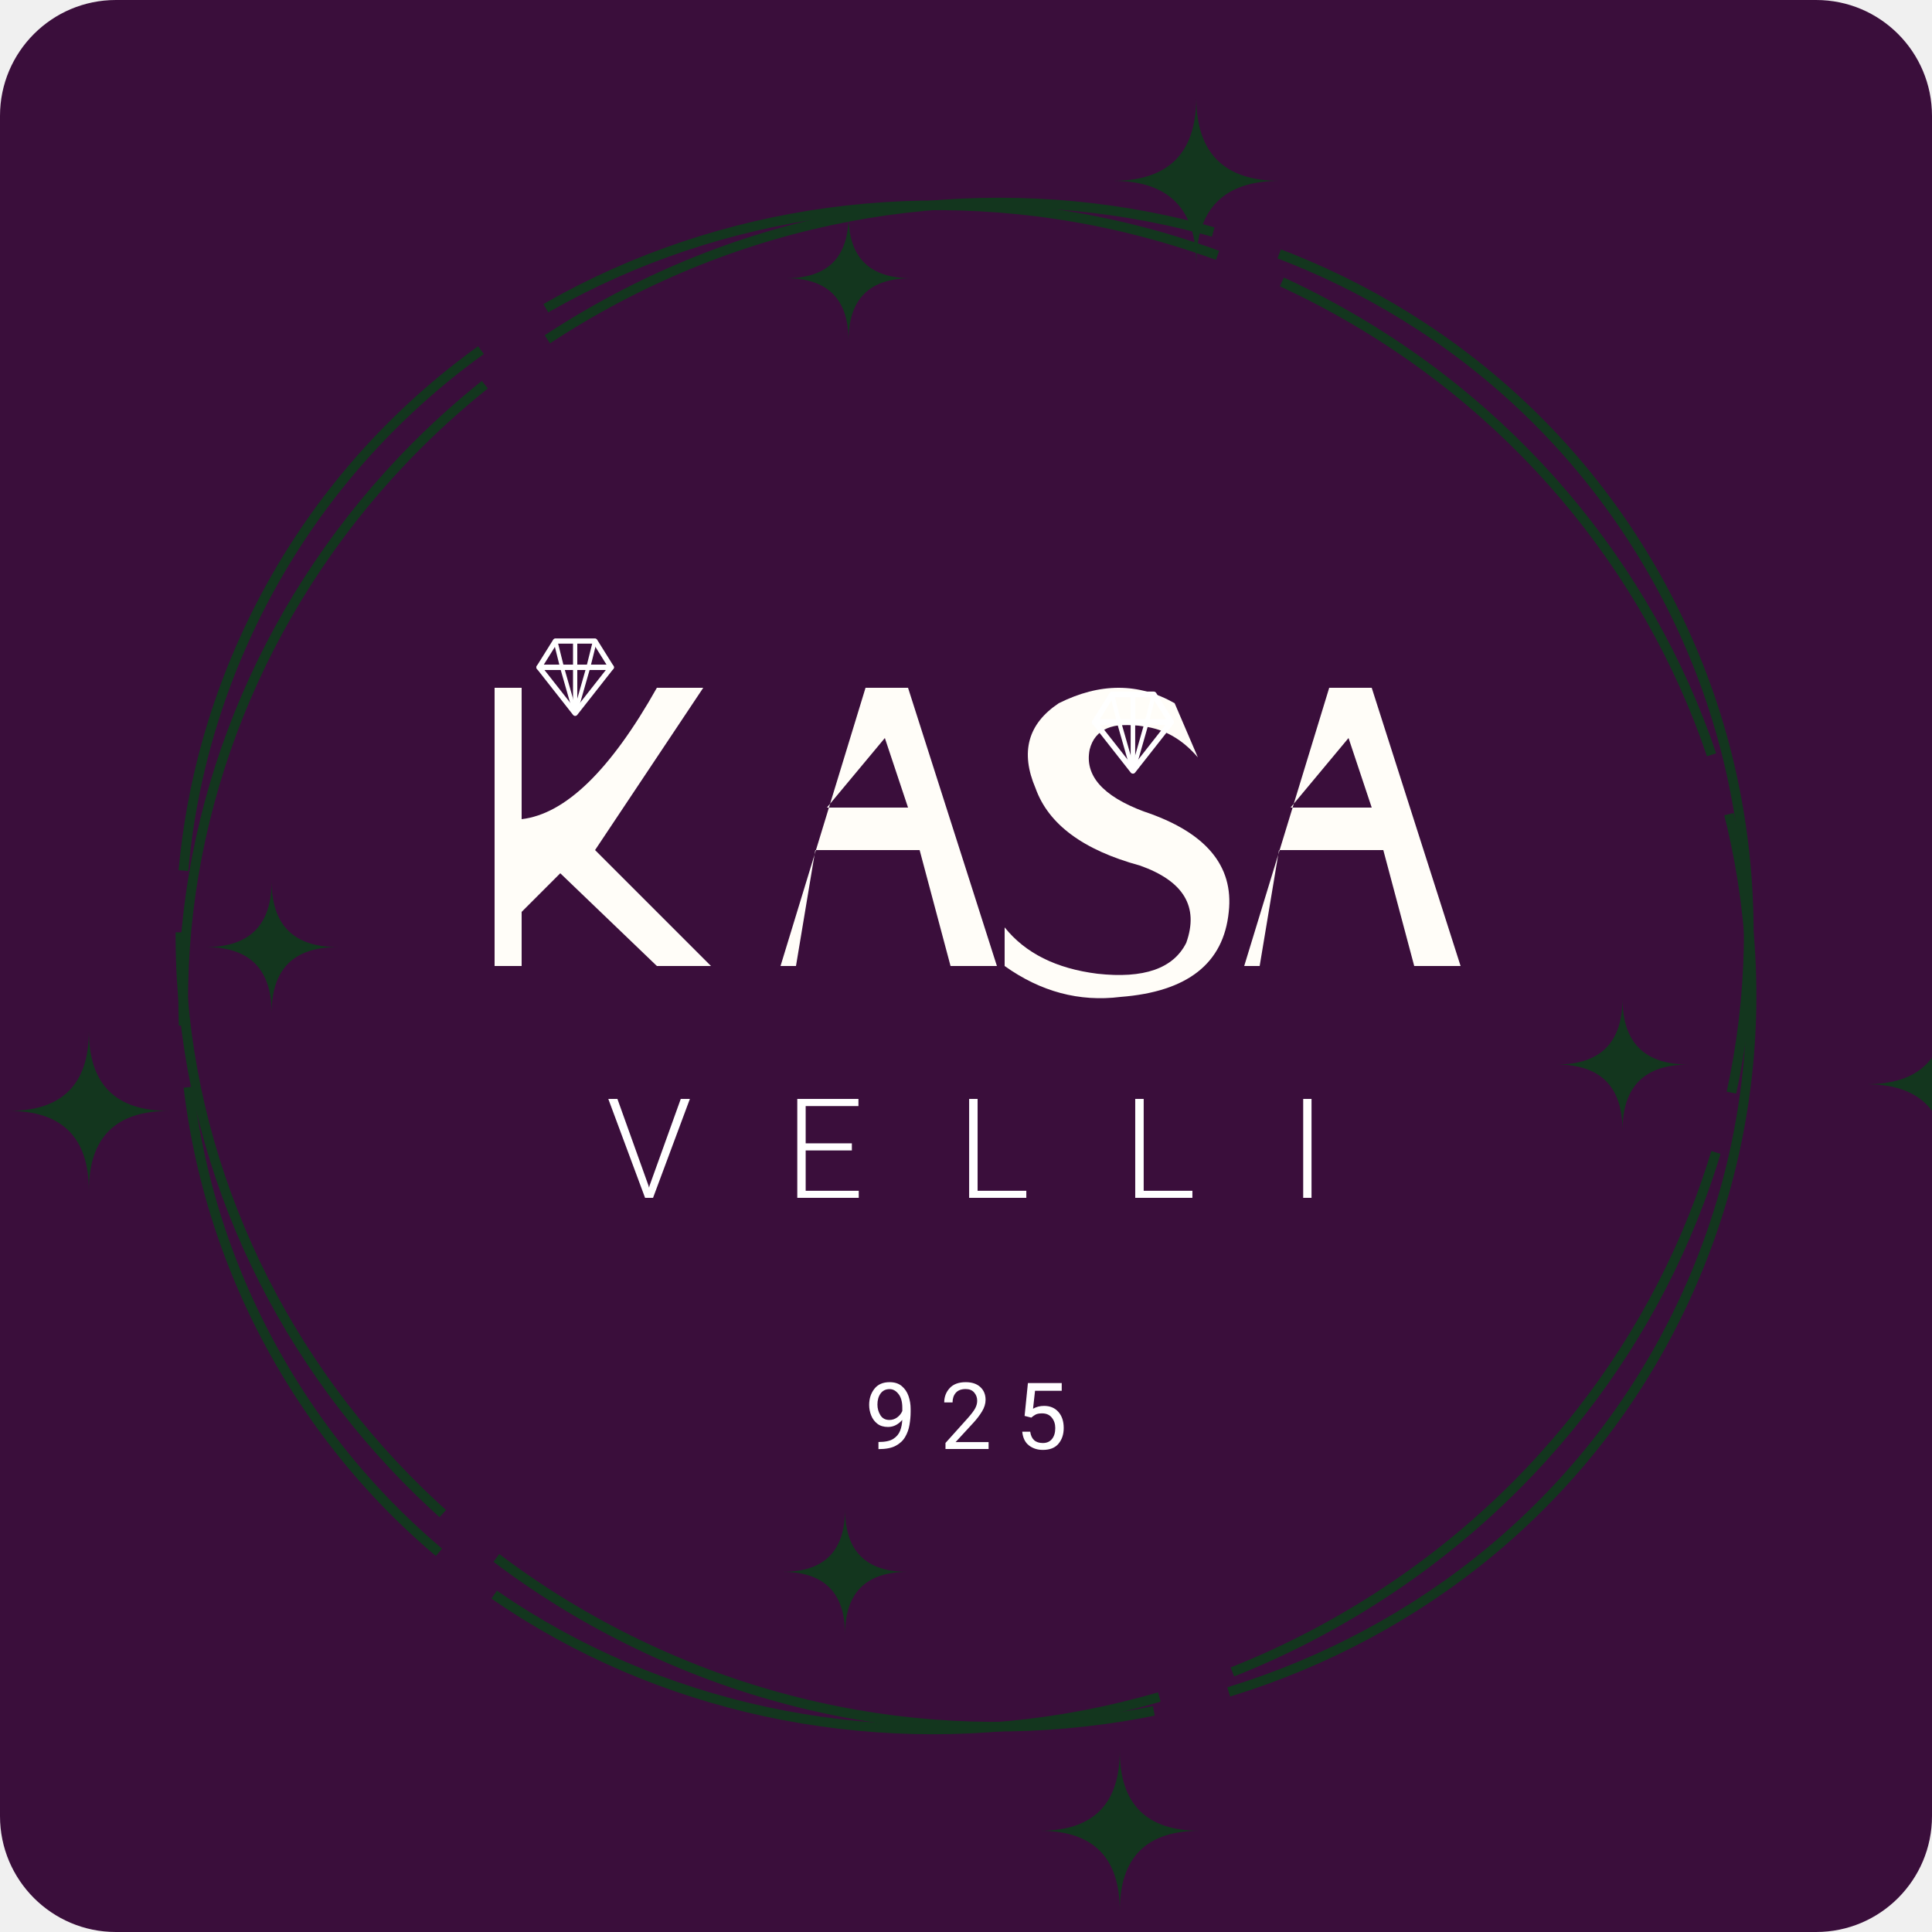
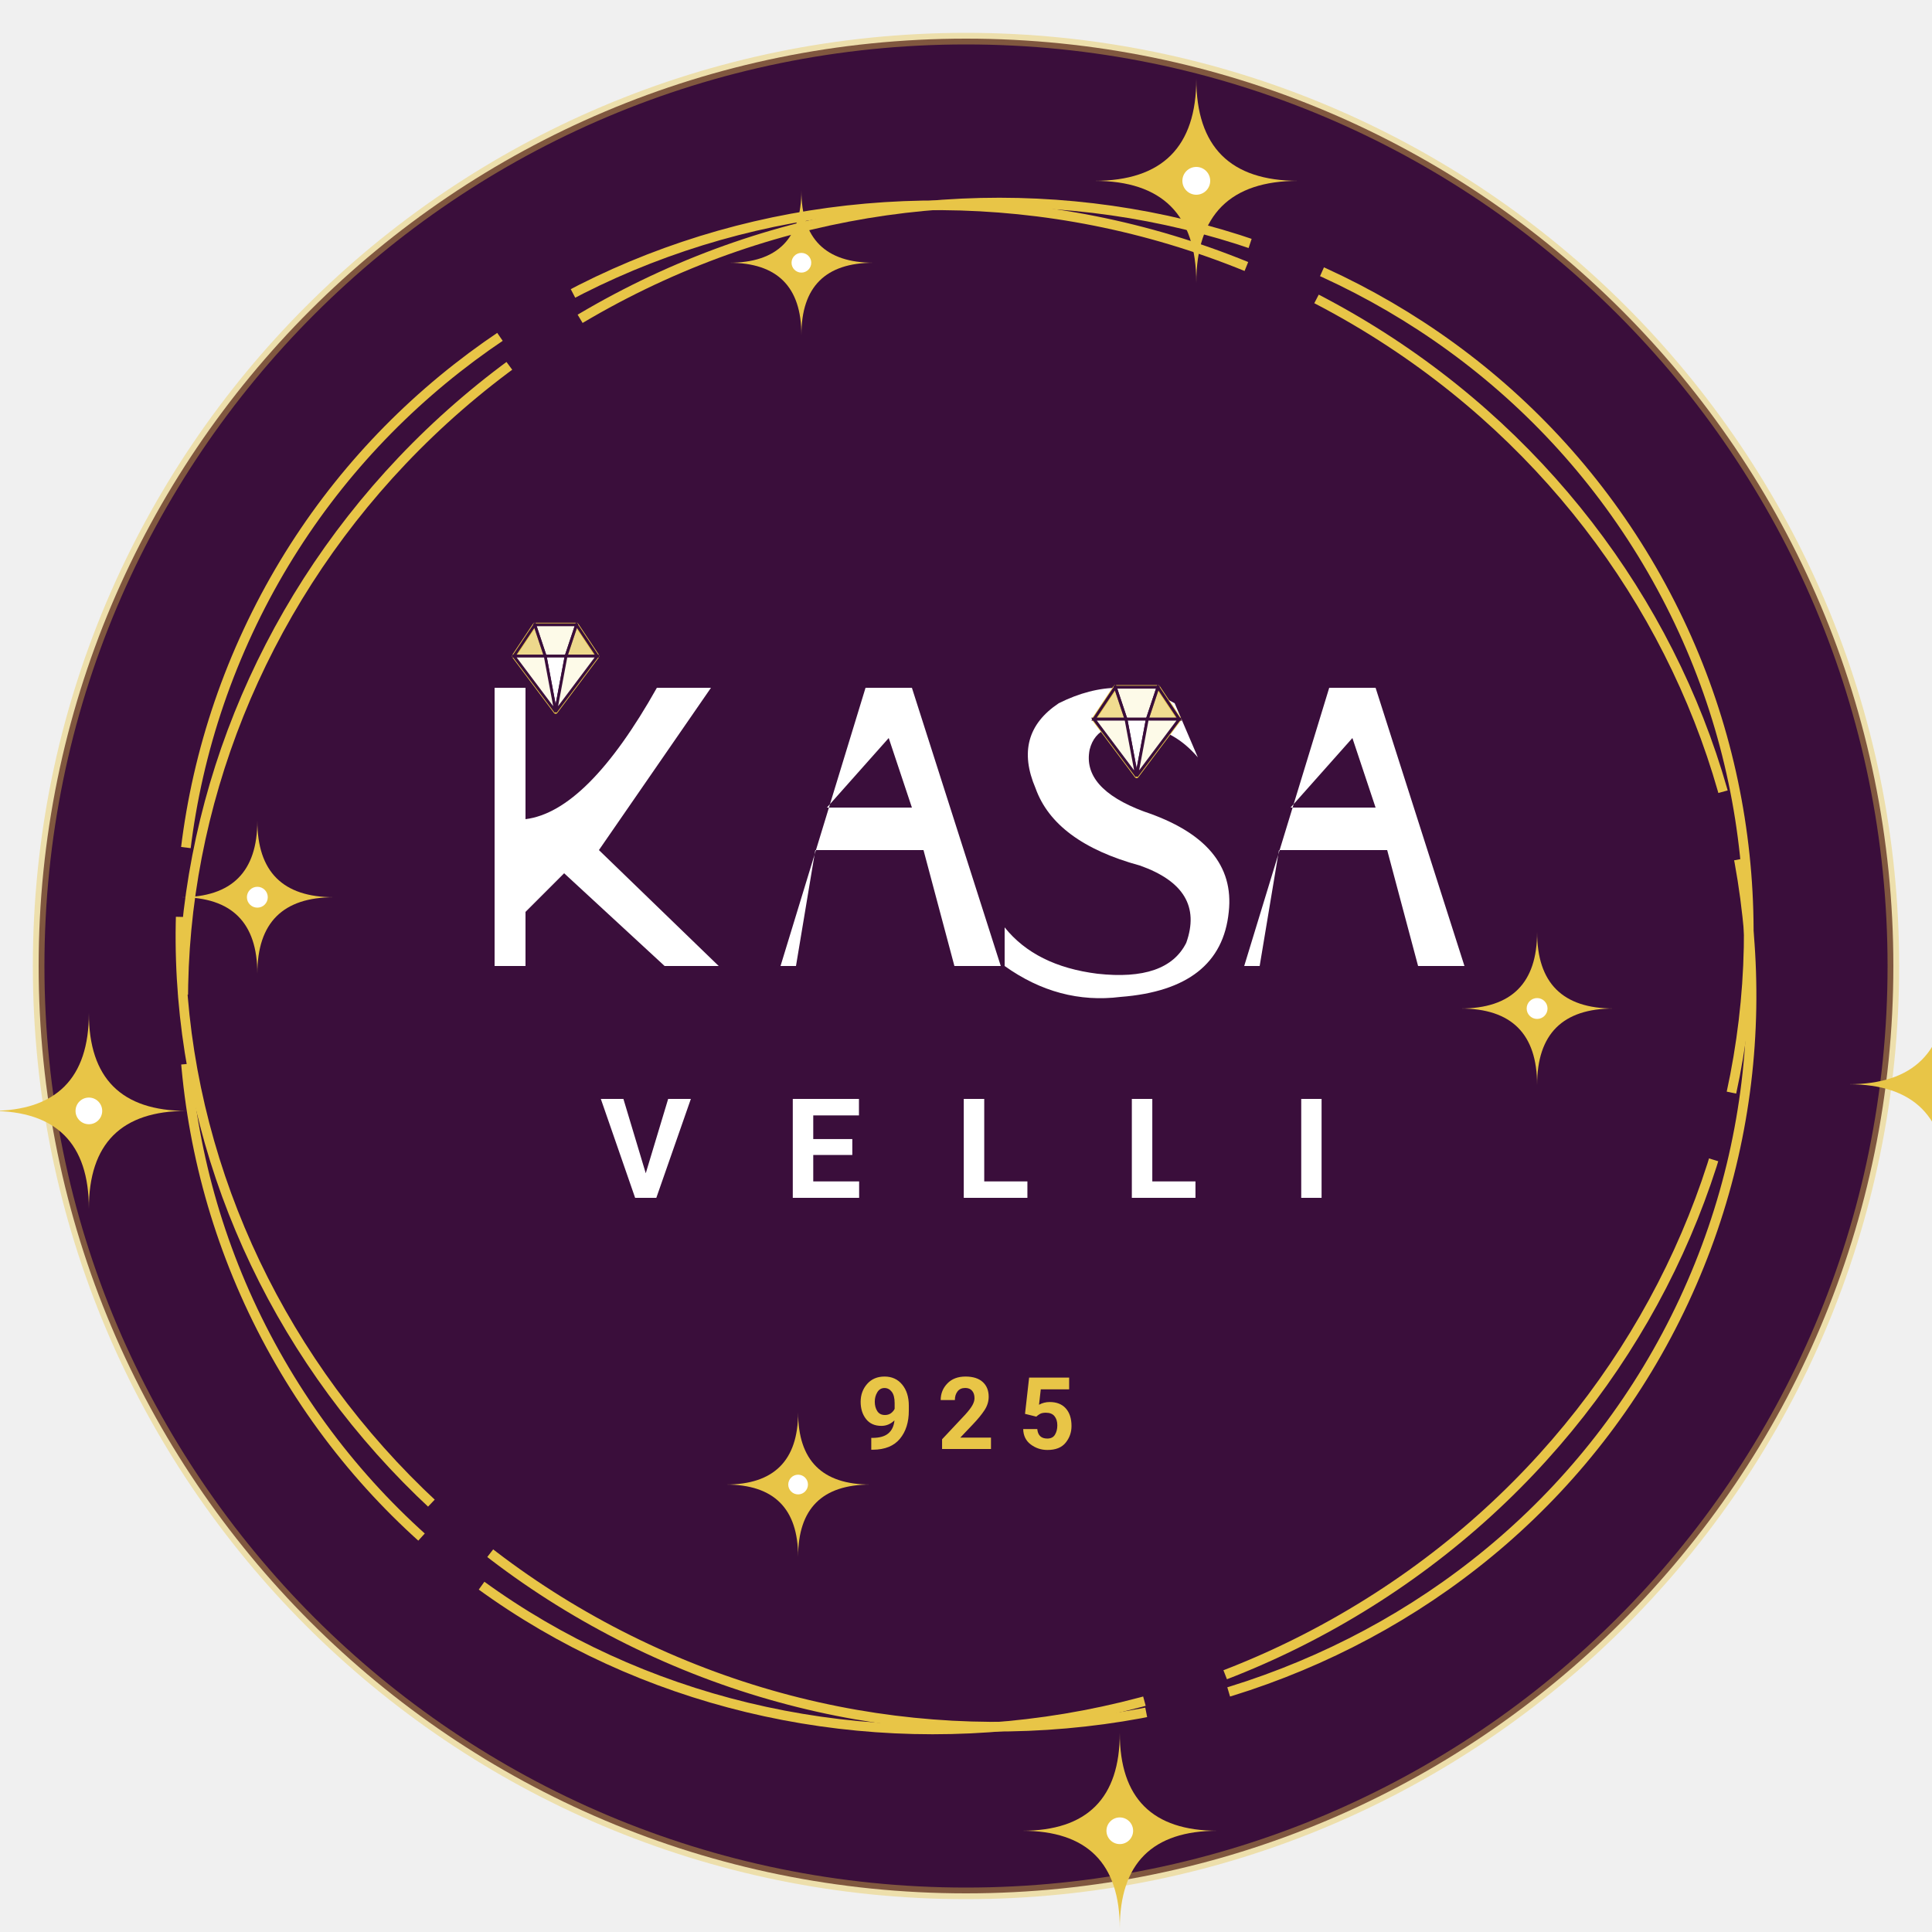
<svg xmlns="http://www.w3.org/2000/svg" viewBox="0 0 500 500" width="500" height="500">
  <defs>
    <g id="sparkle-star">
-       <path d="M 0,-18 Q 0,0 18,0 Q 0,0 0,18 Q 0,0 -18,0 Q 0,0 0,-18 Z" fill="#13361e" />
+       <path d="M 0,-22 Q 0,0 22,0 Q 0,0 0,22 Q 0,0 -22,0 Q 0,0 0,-22 Z" fill="#e8c547" />
+       <circle cx="0" cy="0" r="3" fill="#ffffff" />
    </g>
    <g id="diamond-gem">
-       <polygon points="-11,-3 -6,-11 6,-11 11,-3" fill="none" stroke="#FFFFFF" stroke-width="1.6" stroke-linejoin="round" />
-       <polygon points="-11,-3 0,11 11,-3" fill="none" stroke="#FFFFFF" stroke-width="1.6" stroke-linejoin="round" />
-       <line x1="0" y1="-11" x2="0" y2="11" stroke="#FFFFFF" stroke-width="1.3" />
-       <line x1="-6" y1="-11" x2="-4" y2="-3" stroke="#FFFFFF" stroke-width="1.2" />
-       <line x1="6" y1="-11" x2="4" y2="-3" stroke="#FFFFFF" stroke-width="1.2" />
-       <line x1="-4" y1="-3" x2="0" y2="11" stroke="#FFFFFF" stroke-width="1.2" />
-       <line x1="4" y1="-3" x2="0" y2="11" stroke="#FFFFFF" stroke-width="1.2" />
-       <line x1="-11" y1="-3" x2="11" y2="-3" stroke="#FFFFFF" stroke-width="1.3" />
+       <polygon points="-12,-3 -6,-12 6,-12 12,-3 0,13" fill="#ffffff" fill-opacity="0.95" stroke="#e8c547" stroke-width="1.2" stroke-linejoin="round" />
+       <polygon points="-6,-12 6,-12 3,-3 -3,-3" fill="#fdfae8" stroke="#3a0e3b" stroke-width="0.8" />
+       <polygon points="-12,-3 -6,-12 -3,-3" fill="#e8c547" fill-opacity="0.6" stroke="#3a0e3b" stroke-width="0.8" />
+       <polygon points="12,-3 6,-12 3,-3" fill="#e8c547" fill-opacity="0.6" stroke="#3a0e3b" stroke-width="0.8" />
+       <polygon points="-3,-3 3,-3 0,13" fill="#ffffff" stroke="#3a0e3b" stroke-width="0.8" />
+       <polygon points="-12,-3 -3,-3 0,13" fill="#fdfae8" stroke="#3a0e3b" stroke-width="0.8" />
+       <polygon points="12,-3 3,-3 0,13" fill="#fdfae8" stroke="#3a0e3b" stroke-width="0.8" />
    </g>
  </defs>
-   <rect width="100%" height="100%" fill="#3a0e3b" rx="30" />
-   <ellipse cx="250" cy="250" rx="205" ry="195" fill="none" stroke="#13361e" stroke-width="2.5" transform="rotate(-30 250 250)" stroke-dasharray="140 16 190 20 180 18" />
-   <ellipse cx="250" cy="250" rx="205" ry="195" fill="none" stroke="#13361e" stroke-width="2.5" transform="rotate(25 250 250)" stroke-dasharray="160 20 180 18 170 16" />
+   <circle cx="250" cy="250" r="240" fill="#3a0e3b" stroke="rgba(232, 197, 71, 0.4)" stroke-width="3" />
+   <ellipse cx="250" cy="250" rx="205" ry="195" fill="none" stroke="#e8c547" stroke-width="2.5" transform="rotate(-30 250 250)" stroke-dasharray="140 18 190 22 180 20" />
+   <ellipse cx="250" cy="250" rx="205" ry="195" fill="none" stroke="#e8c547" stroke-width="2.5" transform="rotate(25 250 250)" stroke-dasharray="160 22 180 20 170 18" />
  <use href="#sparkle-star" x="278" y="44" transform="scale(1.2) translate(-20,-5)" />
-   <use href="#sparkle-star" x="220" y="72" transform="scale(0.9) translate(24,8)" />
+   <use href="#sparkle-star" x="220" y="72" transform="scale(0.85) translate(24,8)" />
  <use href="#sparkle-star" x="478" y="246" transform="scale(1.15) translate(-40,-2)" />
-   <use href="#sparkle-star" x="420" y="278" transform="scale(0.95) translate(22,12)" />
+   <use href="#sparkle-star" x="420" y="278" transform="scale(0.9) translate(22,12)" />
  <use href="#sparkle-star" x="274" y="450" transform="scale(1.15) translate(-22,-38)" />
-   <use href="#sparkle-star" x="218" y="478" transform="scale(0.9) translate(25,-26)" />
+   <use href="#sparkle-star" x="218" y="478" transform="scale(0.85) translate(25,-26)" />
  <use href="#sparkle-star" x="20" y="274" transform="scale(1.15) translate(0,-24)" />
-   <use href="#sparkle-star" x="74" y="248" transform="scale(0.95) translate(0,10)" />
+   <use href="#sparkle-star" x="74" y="248" transform="scale(0.9) translate(0,10)" />
  <g id="kasa-text" transform="translate(250, 222)">
-     <path d="M -122,-44 L -115,-44 L -115,28 L -122,28 Z" fill="#FFFDF8" />
-     <use href="#diamond-gem" x="-119" y="-55" transform="scale(0.85)" />
-     <path d="M -115,-10 Q -98,-12 -80,-44 L -68,-44 L -96,-2 L -66,28 L -80,28 L -105,4 L -115,14 Z" fill="#FFFDF8" />
-     <path d="M -48,28 L -26,-44 L -15,-44 L 8,28 L -4,28 L -12,-2 L -39,-2 L -44,28 Z M -36,-13 L -15,-13 L -21,-31 Z" fill="#FFFDF8" />
-     <path d="M 54,-40 Q 40,-48 24,-40 Q 12,-32 18,-18 Q 23,-4 45,2 Q 62,8 57,22 Q 52,32 34,30 Q 18,28 10,18 L 10,28 Q 24,38 40,36 Q 66,34 68,14 Q 70,-4 46,-12 Q 30,-18 32,-28 Q 34,-36 46,-34 Q 54,-33 60,-26 Z" fill="#FFFDF8" />
-     <use href="#diamond-gem" x="48" y="-36" transform="scale(0.9)" />
-     <path d="M 72,28 L 94,-44 L 105,-44 L 128,28 L 116,28 L 108,-2 L 81,-2 L 76,28 Z M 84,-13 L 105,-13 L 99,-31 Z" fill="#FFFDF8" />
+     <path d="M -122,-44 L -114,-44 L -114,28 L -122,28 Z" fill="#FFFFFF" />
+     <use href="#diamond-gem" x="-118" y="-55" transform="scale(0.9)" />
+     <path d="M -114,-10 Q -98,-12 -80,-44 L -66,-44 L -95,-2 L -64,28 L -78,28 L -104,4 L -114,14 Z" fill="#FFFFFF" />
+     <path d="M -48,28 L -26,-44 L -14,-44 L 9,28 L -3,28 L -11,-2 L -39,-2 L -44,28 Z M -36,-13 L -14,-13 L -20,-31 Z" fill="#FFFFFF" />
+     <path d="M 54,-40 Q 40,-48 24,-40 Q 12,-32 18,-18 Q 23,-4 45,2 Q 62,8 57,22 Q 52,32 34,30 Q 18,28 10,18 L 10,28 Q 24,38 40,36 Q 66,34 68,14 Q 70,-4 46,-12 Q 30,-18 32,-28 Q 34,-36 46,-34 Q 54,-33 60,-26 Z" fill="#FFFFFF" />
+     <use href="#diamond-gem" x="48" y="-36" transform="scale(0.92)" />
+     <path d="M 72,28 L 94,-44 L 106,-44 L 129,28 L 117,28 L 109,-2 L 81,-2 L 76,28 Z M 84,-13 L 106,-13 L 100,-31 Z" fill="#FFFFFF" />
  </g>
-   <text x="250" y="310" font-family="-apple-system, BlinkMacSystemFont, 'Segoe UI', Roboto, 'Montserrat', sans-serif" font-size="36" font-weight="300" fill="#FFFFFF" text-anchor="middle" letter-spacing="24">VELLI</text>
-   <text x="250" y="375" font-family="-apple-system, BlinkMacSystemFont, 'Segoe UI', Roboto, sans-serif" font-size="24" font-weight="400" fill="#FFFFFF" text-anchor="middle" letter-spacing="6">925</text>
+   <text x="250" y="310" font-family="-apple-system, BlinkMacSystemFont, 'Segoe UI', Roboto, 'Montserrat', sans-serif" font-size="36" font-weight="600" fill="#FFFFFF" text-anchor="middle" letter-spacing="24">VELLI</text>
+   <text x="250" y="375" font-family="-apple-system, BlinkMacSystemFont, 'Segoe UI', Roboto, sans-serif" font-size="26" font-weight="600" fill="#e8c547" text-anchor="middle" letter-spacing="6">925</text>
</svg>
